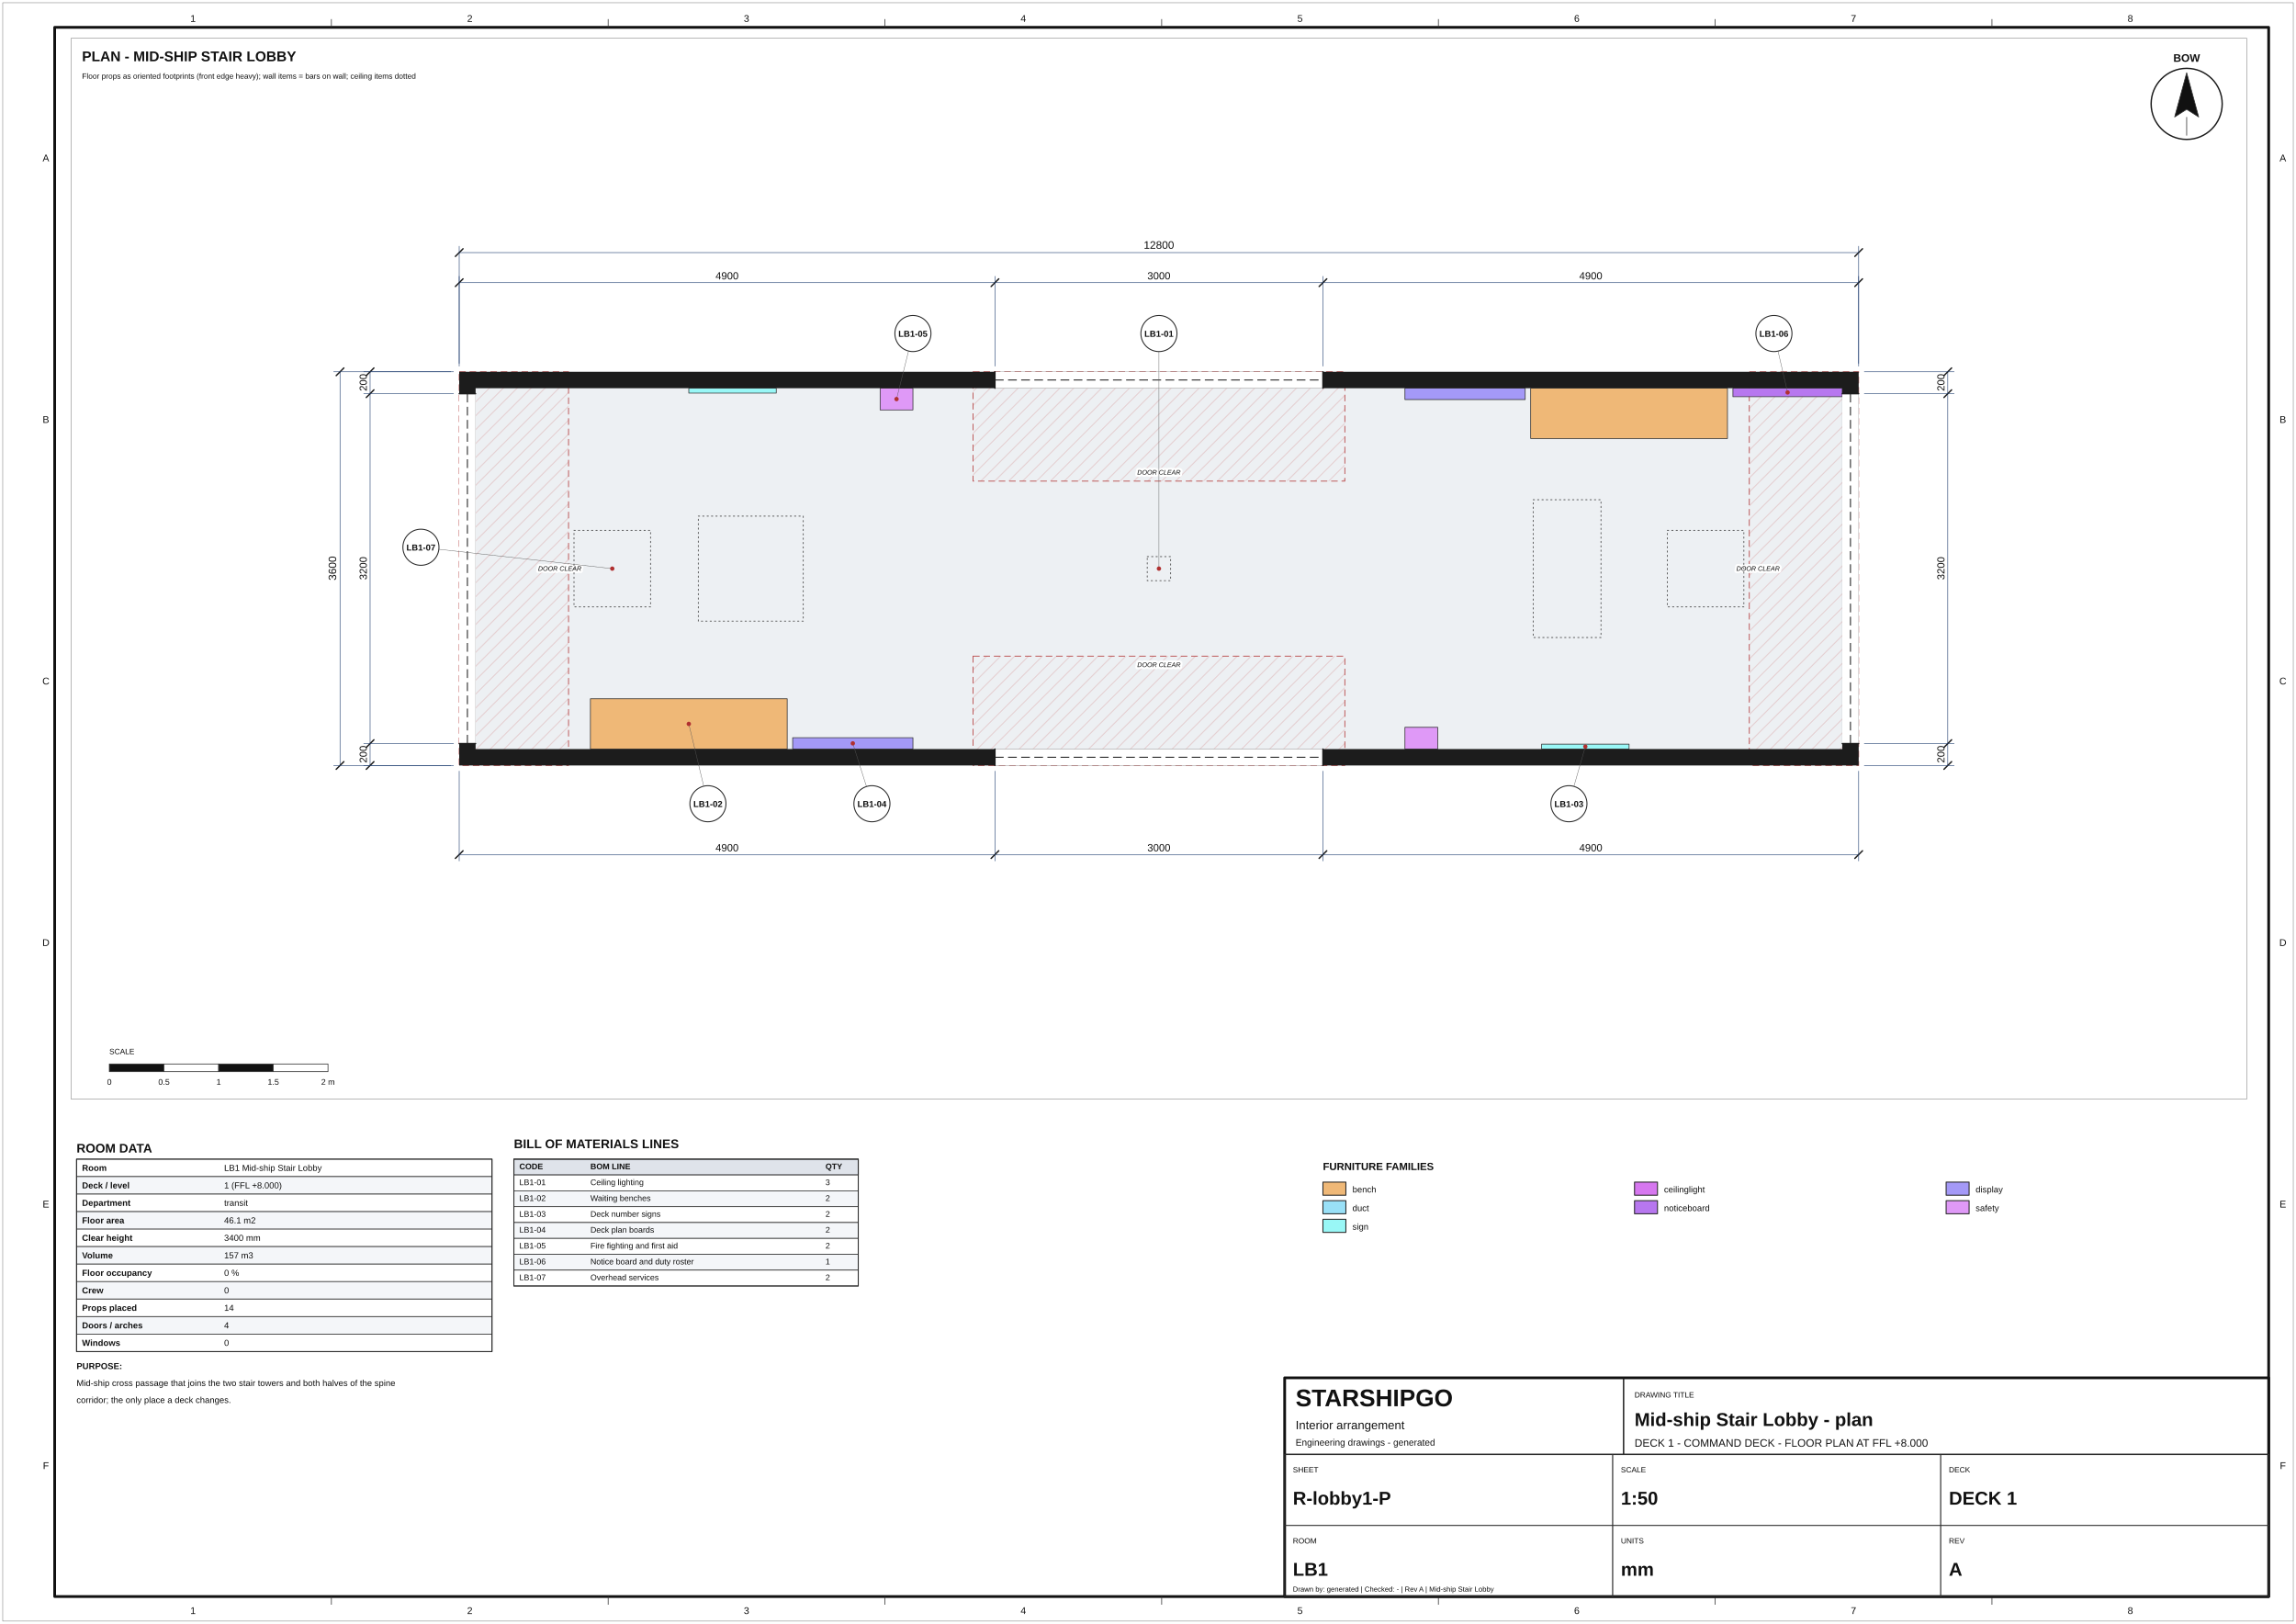
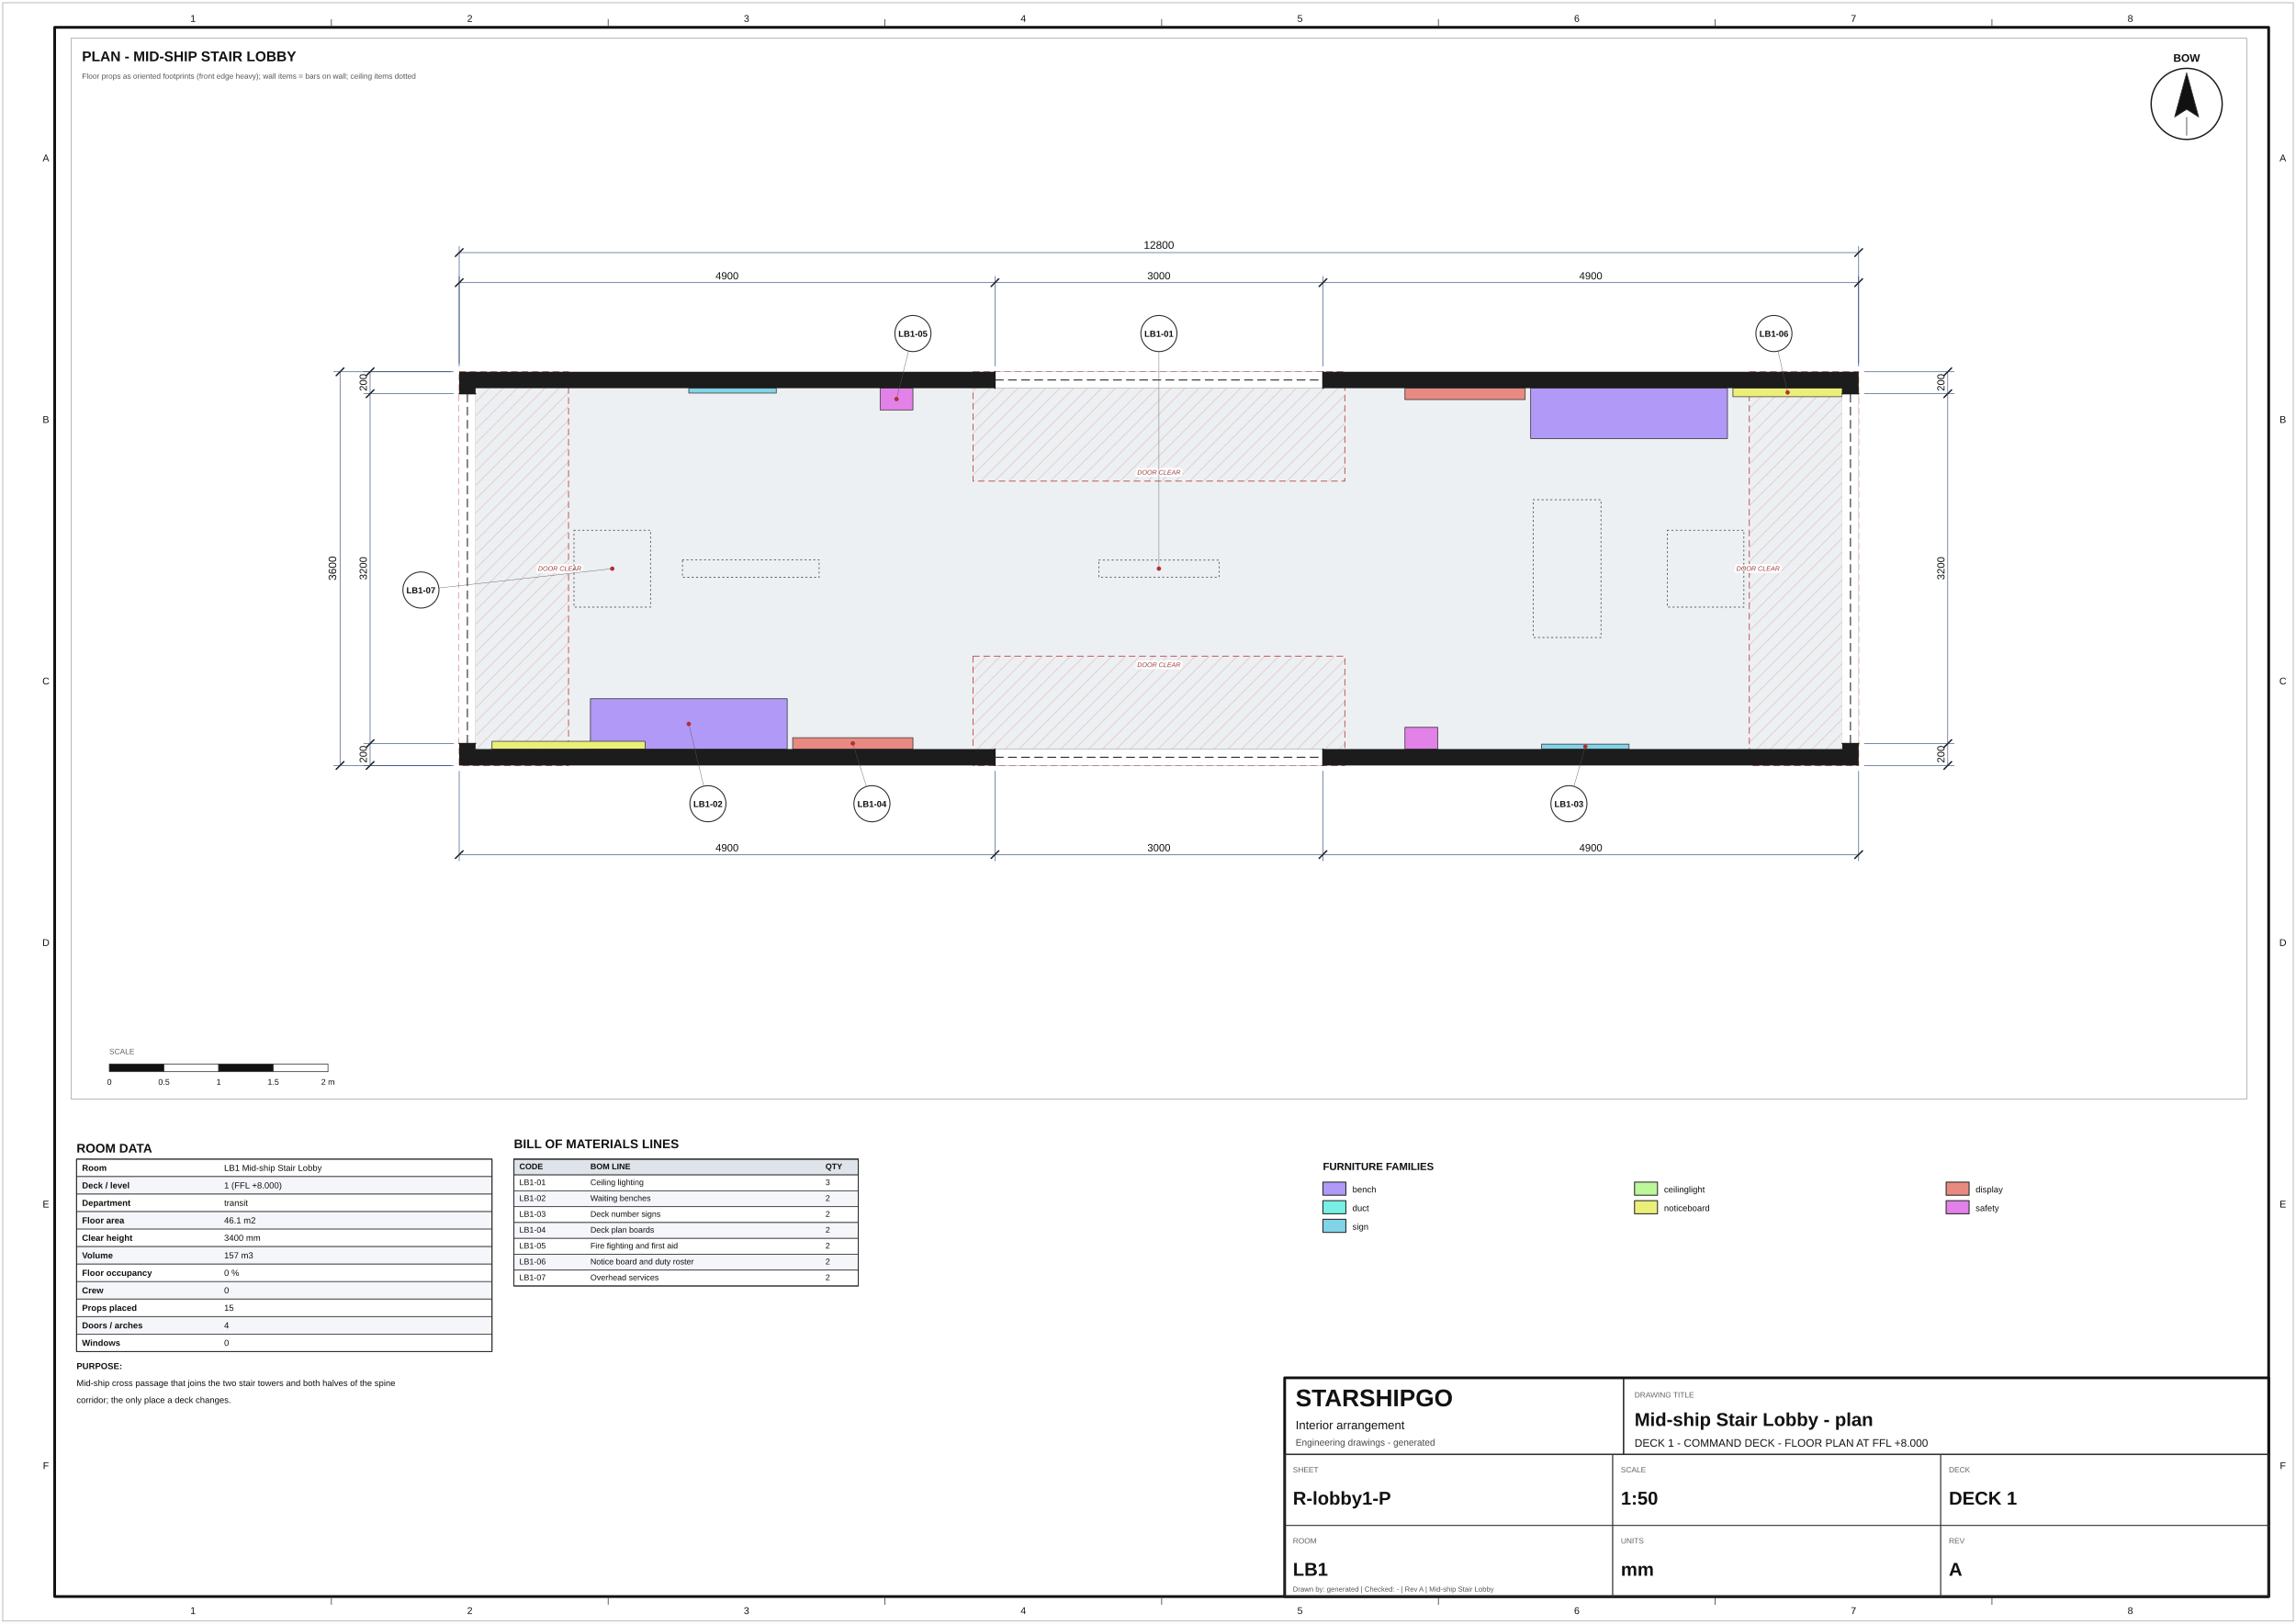
<svg xmlns="http://www.w3.org/2000/svg" width="420mm" height="297mm" viewBox="0 0 420 297">
  <style>
.t{font-family:Arial, Helvetica, 'DejaVu Sans', sans-serif;fill:#111}
.b{font-weight:bold}.i{font-style:italic}
.h{stroke:#111;stroke-width:.5;stroke-linejoin:round;stroke-linecap:round}
.m{stroke:#1a1a1a;stroke-width:.25;stroke-linejoin:round;stroke-linecap:round}
.n{stroke:#2a2a2a;stroke-width:.18;stroke-linejoin:round}
.f{stroke:#333;stroke-width:.13;stroke-linejoin:round}
.x{stroke:#555;stroke-width:.07}
.g{stroke:#9a9a9a;stroke-width:.1}
.gg{stroke:#c4c4c4;stroke-width:.08}
.d{stroke:#1d3c6e;stroke-width:.1}
.dsh{stroke:#222;stroke-width:.18;stroke-dasharray:1.6 .8}
.dot{stroke:#444;stroke-width:.14;stroke-dasharray:.25 .55;stroke-linecap:round}
.hid{stroke:#777;stroke-width:.12;stroke-dasharray:1 .7}
.cl{stroke:#b03030;stroke-width:.12;stroke-dasharray:5 1 1 1}
.cut{stroke:#b03030;stroke-width:.35;stroke-dasharray:6 1.2 1.2 1.2}
.red{stroke:#b03030;stroke-width:.13;stroke-dasharray:1.2 .7}
.none{stroke:none}
.halo{paint-order:stroke;stroke:#fff;stroke-width:.8;stroke-linejoin:round}
</style>
  <defs>
    <pattern id="hSlab" width="1.4" height="1.4" patternUnits="userSpaceOnUse" patternTransform="rotate(45)">
      <rect width="1.4" height="1.4" fill="#ececec" />
      <line x1="0" y1="0" x2="0" y2="1.4" stroke="#222" stroke-width=".13" />
    </pattern>
    <pattern id="hHull" width="1" height="1" patternUnits="userSpaceOnUse" patternTransform="rotate(45)">
      <rect width="1" height="1" fill="#c9d0da" />
      <line x1="0" y1="0" x2="0" y2="1" stroke="#111" stroke-width=".2" />
      <line x1="0" y1="0" x2="1" y2="0" stroke="#111" stroke-width=".1" />
    </pattern>
    <pattern id="hHole" width="1.6" height="1.6" patternUnits="userSpaceOnUse" patternTransform="rotate(-45)">
      <line x1="0" y1="0" x2="0" y2="1.6" stroke="#444" stroke-width=".12" />
    </pattern>
    <pattern id="hZone" width="1.8" height="1.8" patternUnits="userSpaceOnUse" patternTransform="rotate(45)">
      <line x1="0" y1="0" x2="0" y2="1.8" stroke="#d08080" stroke-width=".1" />
    </pattern>
    <pattern id="hPlen" width="1.6" height="1.6" patternUnits="userSpaceOnUse">
      <circle cx=".4" cy=".4" r=".12" fill="#888" />
      <circle cx="1.2" cy="1.2" r=".12" fill="#888" />
    </pattern>
    <pattern id="hGlass" width="2" height="2" patternUnits="userSpaceOnUse" patternTransform="rotate(45)">
      <rect width="2" height="2" fill="#d6ecf7" />
      <line x1="0" y1="0" x2="0" y2="2" stroke="#5a9abb" stroke-width=".08" />
    </pattern>
    <pattern id="hFloor" width="1.2" height="1.2" patternUnits="userSpaceOnUse" patternTransform="rotate(-45)">
      <rect width="1.2" height="1.2" fill="#f2f2f2" />
      <line x1="0" y1="0" x2="0" y2="1.2" stroke="#555" stroke-width=".1" />
    </pattern>
  </defs>
  <rect x="0" y="0" width="420" height="297" fill="#ffffff" />
  <rect x="13" y="7" width="398" height="194" class="x" fill="none" />
  <polygon points="84,68 340,68 340,140 84,140" class="none" fill="#edf0f3" />
  <polygon points="178,68 246,68 246,88 178,88" class="red" fill="url(#hZone)" />
-   <text x="212" y="86.8" font-size="1.2" class="t i halo" text-anchor="middle" fill="#a04040">DOOR CLEAR</text>
+   <text x="212" y="86.8" font-size="1.2" class="t i halo" text-anchor="middle" style="fill:#a04040">DOOR CLEAR</text>
  <polygon points="178,120 246,120 246,140 178,140" class="red" fill="url(#hZone)" />
-   <text x="212" y="122" font-size="1.2" class="t i halo" text-anchor="middle" fill="#a04040">DOOR CLEAR</text>
+   <text x="212" y="122" font-size="1.2" class="t i halo" text-anchor="middle" style="fill:#a04040">DOOR CLEAR</text>
  <polygon points="84,68 104,68 104,140 84,140" class="red" fill="url(#hZone)" />
-   <text x="102.4" y="104.4" font-size="1.2" class="t i halo" text-anchor="middle" fill="#a04040">DOOR CLEAR</text>
+   <text x="102.4" y="104.4" font-size="1.2" class="t i halo" text-anchor="middle" style="fill:#a04040">DOOR CLEAR</text>
  <polygon points="320,68 340,68 340,140 320,140" class="red" fill="url(#hZone)" />
-   <text x="321.6" y="104.4" font-size="1.2" class="t i halo" text-anchor="middle" fill="#a04040">DOOR CLEAR</text>
-   <polygon points="144,137 108,137 108,127.8 144,127.8" class="f" fill="#efb877" />
-   <polygon points="280,71 316,71 316,80.2 280,80.2" class="f" fill="#efb877" />
-   <polygon points="161,71 167,71 167,74.98 161,74.98" class="f" fill="#df99f7" />
-   <polygon points="263,137 257,137 257,133.02 263,133.02" class="f" fill="#df99f7" />
-   <polygon points="257,71 279,71 279,73.08 257,73.08" class="f" fill="#a499f7" />
-   <polygon points="167,137 145,137 145,134.92 167,134.92" class="f" fill="#a499f7" />
-   <polygon points="317,71 337,71 337,72.56 317,72.56" class="f" fill="#b777ef" />
-   <polygon points="126,71 142,71 142,71.9 126,71.9" class="f" fill="#99f7f6" />
-   <polygon points="298,137 282,137 282,136.1 298,136.1" class="f" fill="#99f7f6" />
-   <polygon points="209.86,101.8 214.14,101.8 214.14,106.2 209.86,106.2" class="dot" fill="none" />
-   <polygon points="127.74,94.4 146.94,94.4 146.94,113.6 127.74,113.6" class="dot" fill="none" />
-   <polygon points="105,97 119,97 119,111 105,111" class="dot" fill="none" />
-   <polygon points="305,97 319,97 319,111 305,111" class="dot" fill="none" />
+   <text x="321.6" y="104.4" font-size="1.2" class="t i halo" text-anchor="middle" style="fill:#a04040">DOOR CLEAR</text>
+   <polygon points="144,137 108,137 108,127.8 144,127.8" class="f" fill="#b099f7" />
+   <polygon points="280,71 316,71 316,80.2 280,80.2" class="f" fill="#b099f7" />
+   <polygon points="161,71 167,71 167,74.98 161,74.98" class="f" fill="#e281e8" />
+   <polygon points="263,137 257,137 257,133.02 263,133.02" class="f" fill="#e281e8" />
+   <polygon points="257,71 279,71 279,73.08 257,73.08" class="f" fill="#e88a81" />
+   <polygon points="167,137 145,137 145,134.92 167,134.92" class="f" fill="#e88a81" />
+   <polygon points="317,71 337,71 337,72.56 317,72.56" class="f" fill="#ebef77" />
+   <polygon points="118,137 90,137 90,135.58 118,135.58" class="f" fill="#ebef77" />
+   <polygon points="126,71 142,71 142,71.9 126,71.9" class="f" fill="#81d3e8" />
+   <polygon points="298,137 282,137 282,136.1 298,136.1" class="f" fill="#81d3e8" />
+   <polygon points="201,102.44 223,102.44 223,105.56 201,105.56" class="dot" fill="none" />
+   <polygon points="105,96.98 119,96.98 119,111.04 105,111.04" class="dot" fill="none" />
+   <polygon points="305,96.98 319,96.98 319,111.04 305,111.04" class="dot" fill="none" />
  <polygon points="280.46,91.4 292.86,91.4 292.86,116.6 280.46,116.6" class="dot" fill="none" />
+   <polygon points="124.84,102.4 149.84,102.4 149.84,105.6 124.84,105.6" class="dot" fill="none" />
  <path d="M84 68 L340 68 L340 140 L84 140Z M87 71 L337 71 L337 137 L87 137Z " class="none" fill="#1c1c1c" fill-rule="evenodd" />
  <polygon points="182,68 242,68 242,71 182,71" class="none" fill="#ffffff" />
  <line x1="182" y1="68" x2="182" y2="71" class="m" />
  <line x1="242" y1="68" x2="242" y2="71" class="m" />
  <line x1="182" y1="69.5" x2="242" y2="69.5" class="dsh" />
  <polygon points="182,140 242,140 242,137 182,137" class="none" fill="#ffffff" />
  <line x1="182" y1="140" x2="182" y2="137" class="m" />
  <line x1="242" y1="140" x2="242" y2="137" class="m" />
  <line x1="182" y1="138.5" x2="242" y2="138.5" class="dsh" />
  <polygon points="84,72 84,136 87,136 87,72" class="none" fill="#ffffff" />
  <line x1="84" y1="72" x2="87" y2="72" class="m" />
  <line x1="84" y1="136" x2="87" y2="136" class="m" />
  <line x1="85.5" y1="72" x2="85.5" y2="136" class="dsh" />
  <polygon points="340,72 340,136 337,136 337,72" class="none" fill="#ffffff" />
  <line x1="340" y1="72" x2="337" y2="72" class="m" />
  <line x1="340" y1="136" x2="337" y2="136" class="m" />
  <line x1="338.5" y1="72" x2="338.5" y2="136" class="dsh" />
  <line x1="212" y1="64.3" x2="212" y2="104" class="x" />
  <circle cx="212" cy="104" r="0.4" class="none" fill="#b03030" />
  <line x1="128.73" y1="143.79" x2="126" y2="132.4" class="x" />
  <circle cx="126" cy="132.4" r="0.4" class="none" fill="#b03030" />
  <line x1="287.91" y1="143.83" x2="290" y2="136.55" class="x" />
  <circle cx="290" cy="136.55" r="0.4" class="none" fill="#b03030" />
  <line x1="158.5" y1="143.85" x2="156" y2="135.96" class="x" />
  <circle cx="156" cy="135.96" r="0.4" class="none" fill="#b03030" />
  <line x1="166.2" y1="64.2" x2="164" y2="72.99" class="x" />
  <circle cx="164" cy="72.99" r="0.4" class="none" fill="#b03030" />
  <line x1="325.25" y1="64.21" x2="327" y2="71.78" class="x" />
  <circle cx="327" cy="71.78" r="0.4" class="none" fill="#b03030" />
-   <line x1="80.28" y1="100.46" x2="112" y2="104" class="x" />
-   <circle cx="112" cy="104" r="0.4" class="none" fill="#b03030" />
+   <line x1="80.28" y1="107.54" x2="112" y2="104.01" class="x" />
+   <circle cx="112" cy="104.01" r="0.4" class="none" fill="#b03030" />
  <circle cx="212" cy="61" r="3.3" class="n" fill="#fff" />
  <text x="212" y="61.6" font-size="1.6" class="t b" text-anchor="middle">LB1-01</text>
  <circle cx="129.5" cy="147" r="3.3" class="n" fill="#fff" />
  <text x="129.5" y="147.6" font-size="1.6" class="t b" text-anchor="middle">LB1-02</text>
  <circle cx="287" cy="147" r="3.3" class="n" fill="#fff" />
  <text x="287" y="147.6" font-size="1.6" class="t b" text-anchor="middle">LB1-03</text>
  <circle cx="159.5" cy="147" r="3.3" class="n" fill="#fff" />
  <text x="159.5" y="147.6" font-size="1.6" class="t b" text-anchor="middle">LB1-04</text>
  <circle cx="167" cy="61" r="3.3" class="n" fill="#fff" />
  <text x="167" y="61.6" font-size="1.6" class="t b" text-anchor="middle">LB1-05</text>
  <circle cx="324.5" cy="61" r="3.3" class="n" fill="#fff" />
  <text x="324.5" y="61.6" font-size="1.6" class="t b" text-anchor="middle">LB1-06</text>
-   <circle cx="77" cy="100.09" r="3.3" class="n" fill="#fff" />
-   <text x="77" y="100.69" font-size="1.6" class="t b" text-anchor="middle">LB1-07</text>
+   <circle cx="77" cy="107.91" r="3.3" class="n" fill="#fff" />
+   <text x="77" y="108.51" font-size="1.6" class="t b" text-anchor="middle">LB1-07</text>
  <line x1="84" y1="46.2" x2="340" y2="46.2" class="d" />
  <line x1="83.3" y1="46.9" x2="84.7" y2="45.5" class="m" />
  <line x1="339.3" y1="46.9" x2="340.7" y2="45.5" class="m" />
  <line x1="84" y1="66.5" x2="84" y2="45" class="d" />
  <line x1="340" y1="66.5" x2="340" y2="45" class="d" />
  <text x="212" y="45.5" font-size="2" class="t" text-anchor="middle">12800</text>
  <line x1="62.2" y1="68" x2="62.2" y2="140" class="d" />
  <line x1="61.5" y1="68.7" x2="62.9" y2="67.3" class="m" />
  <line x1="61.5" y1="140.7" x2="62.9" y2="139.3" class="m" />
  <line x1="82.5" y1="68" x2="61" y2="68" class="d" />
  <line x1="82.5" y1="140" x2="61" y2="140" class="d" />
  <text x="61.5" y="106.16" font-size="2" class="t" transform="rotate(-90 61.5 106.16)">3600</text>
  <line x1="84" y1="51.7" x2="340" y2="51.7" class="d" />
  <line x1="83.3" y1="52.4" x2="84.7" y2="51" class="m" />
  <line x1="84" y1="67" x2="84" y2="50.5" class="d" />
  <line x1="181.3" y1="52.4" x2="182.7" y2="51" class="m" />
  <line x1="182" y1="67" x2="182" y2="50.5" class="d" />
  <line x1="241.3" y1="52.4" x2="242.7" y2="51" class="m" />
  <line x1="242" y1="67" x2="242" y2="50.5" class="d" />
  <line x1="339.3" y1="52.4" x2="340.7" y2="51" class="m" />
  <line x1="340" y1="67" x2="340" y2="50.5" class="d" />
  <text x="133" y="51.1" font-size="1.9" class="t" text-anchor="middle">4900</text>
  <text x="212" y="51.1" font-size="1.9" class="t" text-anchor="middle">3000</text>
  <text x="291" y="51.1" font-size="1.9" class="t" text-anchor="middle">4900</text>
  <line x1="84" y1="156.3" x2="340" y2="156.3" class="d" />
  <line x1="83.3" y1="157" x2="84.7" y2="155.6" class="m" />
  <line x1="84" y1="141" x2="84" y2="157.5" class="d" />
  <line x1="181.3" y1="157" x2="182.7" y2="155.6" class="m" />
  <line x1="182" y1="141" x2="182" y2="157.5" class="d" />
  <line x1="241.3" y1="157" x2="242.7" y2="155.6" class="m" />
  <line x1="242" y1="141" x2="242" y2="157.5" class="d" />
  <line x1="339.3" y1="157" x2="340.7" y2="155.6" class="m" />
  <line x1="340" y1="141" x2="340" y2="157.5" class="d" />
  <text x="133" y="155.7" font-size="1.9" class="t" text-anchor="middle">4900</text>
  <text x="212" y="155.7" font-size="1.9" class="t" text-anchor="middle">3000</text>
  <text x="291" y="155.7" font-size="1.9" class="t" text-anchor="middle">4900</text>
  <line x1="356.3" y1="68" x2="356.3" y2="140" class="d" />
  <line x1="355.6" y1="68.7" x2="357" y2="67.3" class="m" />
  <line x1="341" y1="68" x2="357.5" y2="68" class="d" />
  <line x1="355.6" y1="72.7" x2="357" y2="71.3" class="m" />
  <line x1="341" y1="72" x2="357.5" y2="72" class="d" />
  <line x1="355.6" y1="136.7" x2="357" y2="135.3" class="m" />
  <line x1="341" y1="136" x2="357.5" y2="136" class="d" />
  <line x1="355.6" y1="140.7" x2="357" y2="139.3" class="m" />
  <line x1="341" y1="140" x2="357.5" y2="140" class="d" />
  <text x="355.7" y="71.54" font-size="1.9" class="t" transform="rotate(-90 355.7 71.54)">200</text>
  <text x="355.7" y="106.05" font-size="1.9" class="t" transform="rotate(-90 355.7 106.05)">3200</text>
  <text x="355.7" y="139.54" font-size="1.9" class="t" transform="rotate(-90 355.7 139.54)">200</text>
  <line x1="67.7" y1="68" x2="67.7" y2="140" class="d" />
  <line x1="67" y1="68.7" x2="68.4" y2="67.3" class="m" />
  <line x1="83" y1="68" x2="66.5" y2="68" class="d" />
  <line x1="67" y1="72.7" x2="68.4" y2="71.3" class="m" />
  <line x1="83" y1="72" x2="66.5" y2="72" class="d" />
  <line x1="67" y1="136.7" x2="68.4" y2="135.3" class="m" />
  <line x1="83" y1="136" x2="66.5" y2="136" class="d" />
  <line x1="67" y1="140.7" x2="68.4" y2="139.3" class="m" />
  <line x1="83" y1="140" x2="66.5" y2="140" class="d" />
  <text x="67.1" y="71.54" font-size="1.9" class="t" transform="rotate(-90 67.1 71.54)">200</text>
  <text x="67.1" y="106.05" font-size="1.9" class="t" transform="rotate(-90 67.1 106.05)">3200</text>
  <text x="67.1" y="139.54" font-size="1.9" class="t" transform="rotate(-90 67.1 139.54)">200</text>
  <circle cx="400" cy="19" r="6.5" class="m" fill="#fff" />
  <polygon points="400,13.3 402.2,21.4 400,20 397.8,21.4" class="f" fill="#111" />
  <line x1="400" y1="21.4" x2="400" y2="24.8" class="f" />
  <text x="400" y="11.3" font-size="2" class="t b" text-anchor="middle">BOW</text>
-   <text x="20" y="192.8" font-size="1.4" class="t" fill="#666">SCALE</text>
+   <text x="20" y="192.8" font-size="1.4" class="t" style="fill:#666">SCALE</text>
  <rect x="20" y="194.6" width="10" height="1.4" class="f" fill="#111" />
  <rect x="30" y="194.6" width="10" height="1.4" class="f" fill="#fff" />
  <rect x="40" y="194.6" width="10" height="1.4" class="f" fill="#111" />
  <rect x="50" y="194.6" width="10" height="1.4" class="f" fill="#fff" />
  <text x="20" y="198.4" font-size="1.5" class="t" text-anchor="middle">0</text>
  <text x="30" y="198.4" font-size="1.5" class="t" text-anchor="middle">0.5</text>
  <text x="40" y="198.4" font-size="1.5" class="t" text-anchor="middle">1</text>
  <text x="50" y="198.4" font-size="1.5" class="t" text-anchor="middle">1.5</text>
  <text x="60" y="198.4" font-size="1.5" class="t" text-anchor="middle">2 m</text>
  <text x="14" y="210.8" font-size="2.3" class="t b">ROOM DATA</text>
  <rect x="14" y="212" width="76" height="3.2" class="f" fill="#ffffff" />
  <text x="15" y="214.15" font-size="1.6" class="t b">Room</text>
  <text x="41" y="214.15" font-size="1.6" class="t">LB1  Mid-ship Stair Lobby</text>
  <rect x="14" y="215.2" width="76" height="3.2" class="f" fill="#f4f6f9" />
  <text x="15" y="217.35" font-size="1.6" class="t b">Deck / level</text>
  <text x="41" y="217.35" font-size="1.6" class="t">1  (FFL +8.000)</text>
  <rect x="14" y="218.4" width="76" height="3.2" class="f" fill="#ffffff" />
  <text x="15" y="220.55" font-size="1.6" class="t b">Department</text>
  <text x="41" y="220.55" font-size="1.6" class="t">transit</text>
  <rect x="14" y="221.6" width="76" height="3.2" class="f" fill="#f4f6f9" />
  <text x="15" y="223.75" font-size="1.6" class="t b">Floor area</text>
  <text x="41" y="223.75" font-size="1.6" class="t">46.1 m2</text>
  <rect x="14" y="224.8" width="76" height="3.2" class="f" fill="#ffffff" />
  <text x="15" y="226.95" font-size="1.6" class="t b">Clear height</text>
  <text x="41" y="226.95" font-size="1.6" class="t">3400 mm</text>
  <rect x="14" y="228" width="76" height="3.2" class="f" fill="#f4f6f9" />
  <text x="15" y="230.15" font-size="1.6" class="t b">Volume</text>
  <text x="41" y="230.15" font-size="1.6" class="t">157 m3</text>
  <rect x="14" y="231.2" width="76" height="3.2" class="f" fill="#ffffff" />
  <text x="15" y="233.35" font-size="1.6" class="t b">Floor occupancy</text>
  <text x="41" y="233.35" font-size="1.6" class="t">0 %</text>
  <rect x="14" y="234.4" width="76" height="3.2" class="f" fill="#f4f6f9" />
  <text x="15" y="236.55" font-size="1.6" class="t b">Crew</text>
  <text x="41" y="236.55" font-size="1.6" class="t">0</text>
  <rect x="14" y="237.6" width="76" height="3.2" class="f" fill="#ffffff" />
  <text x="15" y="239.75" font-size="1.6" class="t b">Props placed</text>
-   <text x="41" y="239.75" font-size="1.6" class="t">14</text>
+   <text x="41" y="239.75" font-size="1.6" class="t">15</text>
  <rect x="14" y="240.8" width="76" height="3.2" class="f" fill="#f4f6f9" />
  <text x="15" y="242.95" font-size="1.6" class="t b">Doors / arches</text>
  <text x="41" y="242.95" font-size="1.6" class="t">4</text>
  <rect x="14" y="244" width="76" height="3.2" class="f" fill="#ffffff" />
  <text x="15" y="246.15" font-size="1.6" class="t b">Windows</text>
  <text x="41" y="246.15" font-size="1.6" class="t">0</text>
  <rect x="14" y="212" width="76" height="35.2" class="n" fill="none" />
  <text x="14" y="250.4" font-size="1.6" class="t b">PURPOSE:</text>
  <text x="14" y="253.5" font-size="1.6" class="t">Mid-ship cross passage that joins the two stair towers and both halves of the spine</text>
  <text x="14" y="256.6" font-size="1.6" class="t">corridor; the only place a deck changes.</text>
  <text x="94" y="210" font-size="2.3" class="t b">BILL OF MATERIALS LINES</text>
  <rect x="94" y="212" width="63" height="2.9" class="n" fill="#dfe3ea" />
  <text x="95" y="213.85" font-size="1.5" class="t b">CODE</text>
  <text x="108" y="213.85" font-size="1.5" class="t b">BOM LINE</text>
  <text x="151" y="213.85" font-size="1.5" class="t b">QTY</text>
  <rect x="94" y="214.9" width="63" height="2.9" class="f" fill="#ffffff" />
  <text x="95" y="216.75" font-size="1.5" class="t">LB1-01</text>
  <text x="108" y="216.75" font-size="1.5" class="t">Ceiling lighting</text>
  <text x="151" y="216.75" font-size="1.5" class="t">3</text>
  <rect x="94" y="217.8" width="63" height="2.9" class="f" fill="#f4f6f9" />
  <text x="95" y="219.65" font-size="1.5" class="t">LB1-02</text>
  <text x="108" y="219.65" font-size="1.5" class="t">Waiting benches</text>
  <text x="151" y="219.65" font-size="1.5" class="t">2</text>
  <rect x="94" y="220.7" width="63" height="2.9" class="f" fill="#ffffff" />
  <text x="95" y="222.55" font-size="1.5" class="t">LB1-03</text>
  <text x="108" y="222.55" font-size="1.5" class="t">Deck number signs</text>
  <text x="151" y="222.55" font-size="1.5" class="t">2</text>
  <rect x="94" y="223.6" width="63" height="2.9" class="f" fill="#f4f6f9" />
  <text x="95" y="225.45" font-size="1.5" class="t">LB1-04</text>
  <text x="108" y="225.45" font-size="1.5" class="t">Deck plan boards</text>
  <text x="151" y="225.45" font-size="1.5" class="t">2</text>
  <rect x="94" y="226.5" width="63" height="2.9" class="f" fill="#ffffff" />
  <text x="95" y="228.35" font-size="1.5" class="t">LB1-05</text>
  <text x="108" y="228.35" font-size="1.5" class="t">Fire fighting and first aid</text>
  <text x="151" y="228.35" font-size="1.5" class="t">2</text>
  <rect x="94" y="229.4" width="63" height="2.9" class="f" fill="#f4f6f9" />
  <text x="95" y="231.25" font-size="1.5" class="t">LB1-06</text>
  <text x="108" y="231.25" font-size="1.5" class="t">Notice board and duty roster</text>
-   <text x="151" y="231.25" font-size="1.5" class="t">1</text>
+   <text x="151" y="231.25" font-size="1.5" class="t">2</text>
  <rect x="94" y="232.3" width="63" height="2.9" class="f" fill="#ffffff" />
  <text x="95" y="234.15" font-size="1.5" class="t">LB1-07</text>
  <text x="108" y="234.15" font-size="1.5" class="t">Overhead services</text>
  <text x="151" y="234.15" font-size="1.5" class="t">2</text>
  <rect x="94" y="212" width="63" height="23.2" class="n" fill="none" />
  <text x="242" y="214" font-size="1.9" class="t b">FURNITURE FAMILIES</text>
-   <rect x="242" y="216.2" width="4.2" height="2.4" class="n" fill="#efb877" />
+   <rect x="242" y="216.2" width="4.2" height="2.4" class="n" fill="#b099f7" />
  <text x="247.4" y="218.1" font-size="1.6" class="t">bench</text>
-   <rect x="299" y="216.2" width="4.2" height="2.4" class="n" fill="#d677ef" />
+   <rect x="299" y="216.2" width="4.2" height="2.4" class="n" fill="#bcf799" />
  <text x="304.4" y="218.1" font-size="1.6" class="t">ceilinglight</text>
-   <rect x="356" y="216.2" width="4.2" height="2.4" class="n" fill="#a499f7" />
+   <rect x="356" y="216.2" width="4.2" height="2.4" class="n" fill="#e88a81" />
  <text x="361.4" y="218.1" font-size="1.6" class="t">display</text>
-   <rect x="242" y="219.6" width="4.2" height="2.4" class="n" fill="#99e0f7" />
+   <rect x="242" y="219.6" width="4.2" height="2.4" class="n" fill="#77efe5" />
  <text x="247.4" y="221.5" font-size="1.6" class="t">duct</text>
-   <rect x="299" y="219.6" width="4.2" height="2.4" class="n" fill="#b777ef" />
+   <rect x="299" y="219.6" width="4.2" height="2.4" class="n" fill="#ebef77" />
  <text x="304.4" y="221.5" font-size="1.6" class="t">noticeboard</text>
-   <rect x="356" y="219.6" width="4.2" height="2.4" class="n" fill="#df99f7" />
+   <rect x="356" y="219.6" width="4.2" height="2.4" class="n" fill="#e281e8" />
  <text x="361.4" y="221.5" font-size="1.6" class="t">safety</text>
-   <rect x="242" y="223" width="4.2" height="2.4" class="n" fill="#99f7f6" />
+   <rect x="242" y="223" width="4.2" height="2.4" class="n" fill="#81d3e8" />
  <text x="247.4" y="224.9" font-size="1.6" class="t">sign</text>
  <text x="15" y="11.2" font-size="2.6" class="t b">PLAN - MID-SHIP STAIR LOBBY</text>
-   <text x="15" y="14.4" font-size="1.4" class="t" fill="#555">Floor props as oriented footprints (front edge heavy); wall items = bars on wall; ceiling items dotted</text>
+   <text x="15" y="14.4" font-size="1.4" class="t" style="fill:#555">Floor props as oriented footprints (front edge heavy); wall items = bars on wall; ceiling items dotted</text>
  <rect x="0.5" y="0.5" width="419" height="296" class="x" fill="none" />
  <rect x="10" y="5" width="405" height="287" class="h" fill="none" />
  <text x="35.31" y="4" font-size="1.8" class="t" text-anchor="middle">1</text>
  <text x="35.31" y="295.2" font-size="1.8" class="t" text-anchor="middle">1</text>
  <text x="85.94" y="4" font-size="1.8" class="t" text-anchor="middle">2</text>
  <text x="85.94" y="295.2" font-size="1.8" class="t" text-anchor="middle">2</text>
  <line x1="60.62" y1="3.5" x2="60.62" y2="5" class="f" />
  <line x1="60.62" y1="292" x2="60.62" y2="293.5" class="f" />
  <text x="136.56" y="4" font-size="1.8" class="t" text-anchor="middle">3</text>
  <text x="136.56" y="295.2" font-size="1.8" class="t" text-anchor="middle">3</text>
  <line x1="111.25" y1="3.5" x2="111.25" y2="5" class="f" />
  <line x1="111.25" y1="292" x2="111.25" y2="293.5" class="f" />
  <text x="187.19" y="4" font-size="1.8" class="t" text-anchor="middle">4</text>
  <text x="187.19" y="295.2" font-size="1.8" class="t" text-anchor="middle">4</text>
  <line x1="161.88" y1="3.5" x2="161.88" y2="5" class="f" />
  <line x1="161.88" y1="292" x2="161.88" y2="293.5" class="f" />
  <text x="237.81" y="4" font-size="1.8" class="t" text-anchor="middle">5</text>
  <text x="237.81" y="295.2" font-size="1.8" class="t" text-anchor="middle">5</text>
  <line x1="212.5" y1="3.5" x2="212.5" y2="5" class="f" />
  <line x1="212.5" y1="292" x2="212.5" y2="293.5" class="f" />
  <text x="288.44" y="4" font-size="1.8" class="t" text-anchor="middle">6</text>
  <text x="288.44" y="295.2" font-size="1.8" class="t" text-anchor="middle">6</text>
  <line x1="263.12" y1="3.5" x2="263.12" y2="5" class="f" />
  <line x1="263.12" y1="292" x2="263.12" y2="293.5" class="f" />
  <text x="339.06" y="4" font-size="1.8" class="t" text-anchor="middle">7</text>
  <text x="339.06" y="295.2" font-size="1.8" class="t" text-anchor="middle">7</text>
  <line x1="313.75" y1="3.5" x2="313.75" y2="5" class="f" />
  <line x1="313.75" y1="292" x2="313.75" y2="293.5" class="f" />
  <text x="389.69" y="4" font-size="1.8" class="t" text-anchor="middle">8</text>
  <text x="389.69" y="295.2" font-size="1.8" class="t" text-anchor="middle">8</text>
  <line x1="364.38" y1="3.5" x2="364.38" y2="5" class="f" />
  <line x1="364.38" y1="292" x2="364.38" y2="293.5" class="f" />
  <text x="8.4" y="29.52" font-size="1.8" class="t" text-anchor="middle">A</text>
  <text x="417.6" y="29.52" font-size="1.8" class="t" text-anchor="middle">A</text>
  <text x="8.4" y="77.35" font-size="1.8" class="t" text-anchor="middle">B</text>
  <text x="417.6" y="77.35" font-size="1.8" class="t" text-anchor="middle">B</text>
  <text x="8.4" y="125.18" font-size="1.8" class="t" text-anchor="middle">C</text>
  <text x="417.6" y="125.18" font-size="1.8" class="t" text-anchor="middle">C</text>
  <text x="8.4" y="173.02" font-size="1.8" class="t" text-anchor="middle">D</text>
  <text x="417.6" y="173.02" font-size="1.8" class="t" text-anchor="middle">D</text>
  <text x="8.4" y="220.85" font-size="1.8" class="t" text-anchor="middle">E</text>
  <text x="417.6" y="220.85" font-size="1.8" class="t" text-anchor="middle">E</text>
  <text x="8.4" y="268.68" font-size="1.8" class="t" text-anchor="middle">F</text>
  <text x="417.6" y="268.68" font-size="1.8" class="t" text-anchor="middle">F</text>
  <rect x="235" y="252" width="180" height="40" class="h" fill="#ffffff" />
  <line x1="235" y1="266" x2="415" y2="266" class="m" />
  <line x1="297" y1="252" x2="297" y2="266" class="m" />
  <text x="237" y="257.2" font-size="4.4" class="t b">STARSHIPGO</text>
  <text x="237" y="261.4" font-size="2.2" class="t">Interior arrangement</text>
-   <text x="237" y="264.4" font-size="1.7" class="t" fill="#444">Engineering drawings - generated</text>
-   <text x="299" y="255.6" font-size="1.4" class="t" fill="#666">DRAWING TITLE</text>
+   <text x="237" y="264.4" font-size="1.7" class="t" style="fill:#444">Engineering drawings - generated</text>
+   <text x="299" y="255.6" font-size="1.4" class="t" style="fill:#666">DRAWING TITLE</text>
  <text x="299" y="260.8" font-size="3.4" class="t b">Mid-ship Stair Lobby - plan</text>
  <text x="299" y="264.6" font-size="2" class="t">DECK 1 - COMMAND DECK  -  FLOOR PLAN AT FFL +8.000</text>
  <rect x="235" y="266" width="60" height="13" class="f" fill="none" />
-   <text x="236.5" y="269.3" font-size="1.4" class="t" fill="#666">SHEET</text>
+   <text x="236.5" y="269.3" font-size="1.4" class="t" style="fill:#666">SHEET</text>
  <text x="236.5" y="275.2" font-size="3.4" class="t b">R-lobby1-P</text>
  <rect x="295" y="266" width="60" height="13" class="f" fill="none" />
-   <text x="296.5" y="269.3" font-size="1.4" class="t" fill="#666">SCALE</text>
+   <text x="296.5" y="269.3" font-size="1.4" class="t" style="fill:#666">SCALE</text>
  <text x="296.5" y="275.2" font-size="3.4" class="t b">1:50</text>
  <rect x="355" y="266" width="60" height="13" class="f" fill="none" />
-   <text x="356.5" y="269.3" font-size="1.4" class="t" fill="#666">DECK</text>
+   <text x="356.5" y="269.3" font-size="1.4" class="t" style="fill:#666">DECK</text>
  <text x="356.5" y="275.2" font-size="3.4" class="t b">DECK 1</text>
  <rect x="235" y="279" width="60" height="13" class="f" fill="none" />
-   <text x="236.5" y="282.3" font-size="1.4" class="t" fill="#666">ROOM</text>
+   <text x="236.5" y="282.3" font-size="1.4" class="t" style="fill:#666">ROOM</text>
  <text x="236.5" y="288.2" font-size="3.4" class="t b">LB1</text>
  <rect x="295" y="279" width="60" height="13" class="f" fill="none" />
-   <text x="296.5" y="282.3" font-size="1.4" class="t" fill="#666">UNITS</text>
+   <text x="296.5" y="282.3" font-size="1.4" class="t" style="fill:#666">UNITS</text>
  <text x="296.5" y="288.2" font-size="3.4" class="t b">mm</text>
  <rect x="355" y="279" width="60" height="13" class="f" fill="none" />
-   <text x="356.5" y="282.3" font-size="1.4" class="t" fill="#666">REV</text>
+   <text x="356.5" y="282.3" font-size="1.4" class="t" style="fill:#666">REV</text>
  <text x="356.5" y="288.2" font-size="3.4" class="t b">A</text>
-   <text x="236.5" y="291.1" font-size="1.3" class="t" fill="#555">Drawn by: generated   |   Checked: -   |   Rev A   |   Mid-ship Stair Lobby</text>
+   <text x="236.5" y="291.1" font-size="1.3" class="t" style="fill:#555">Drawn by: generated   |   Checked: -   |   Rev A   |   Mid-ship Stair Lobby</text>
</svg>
